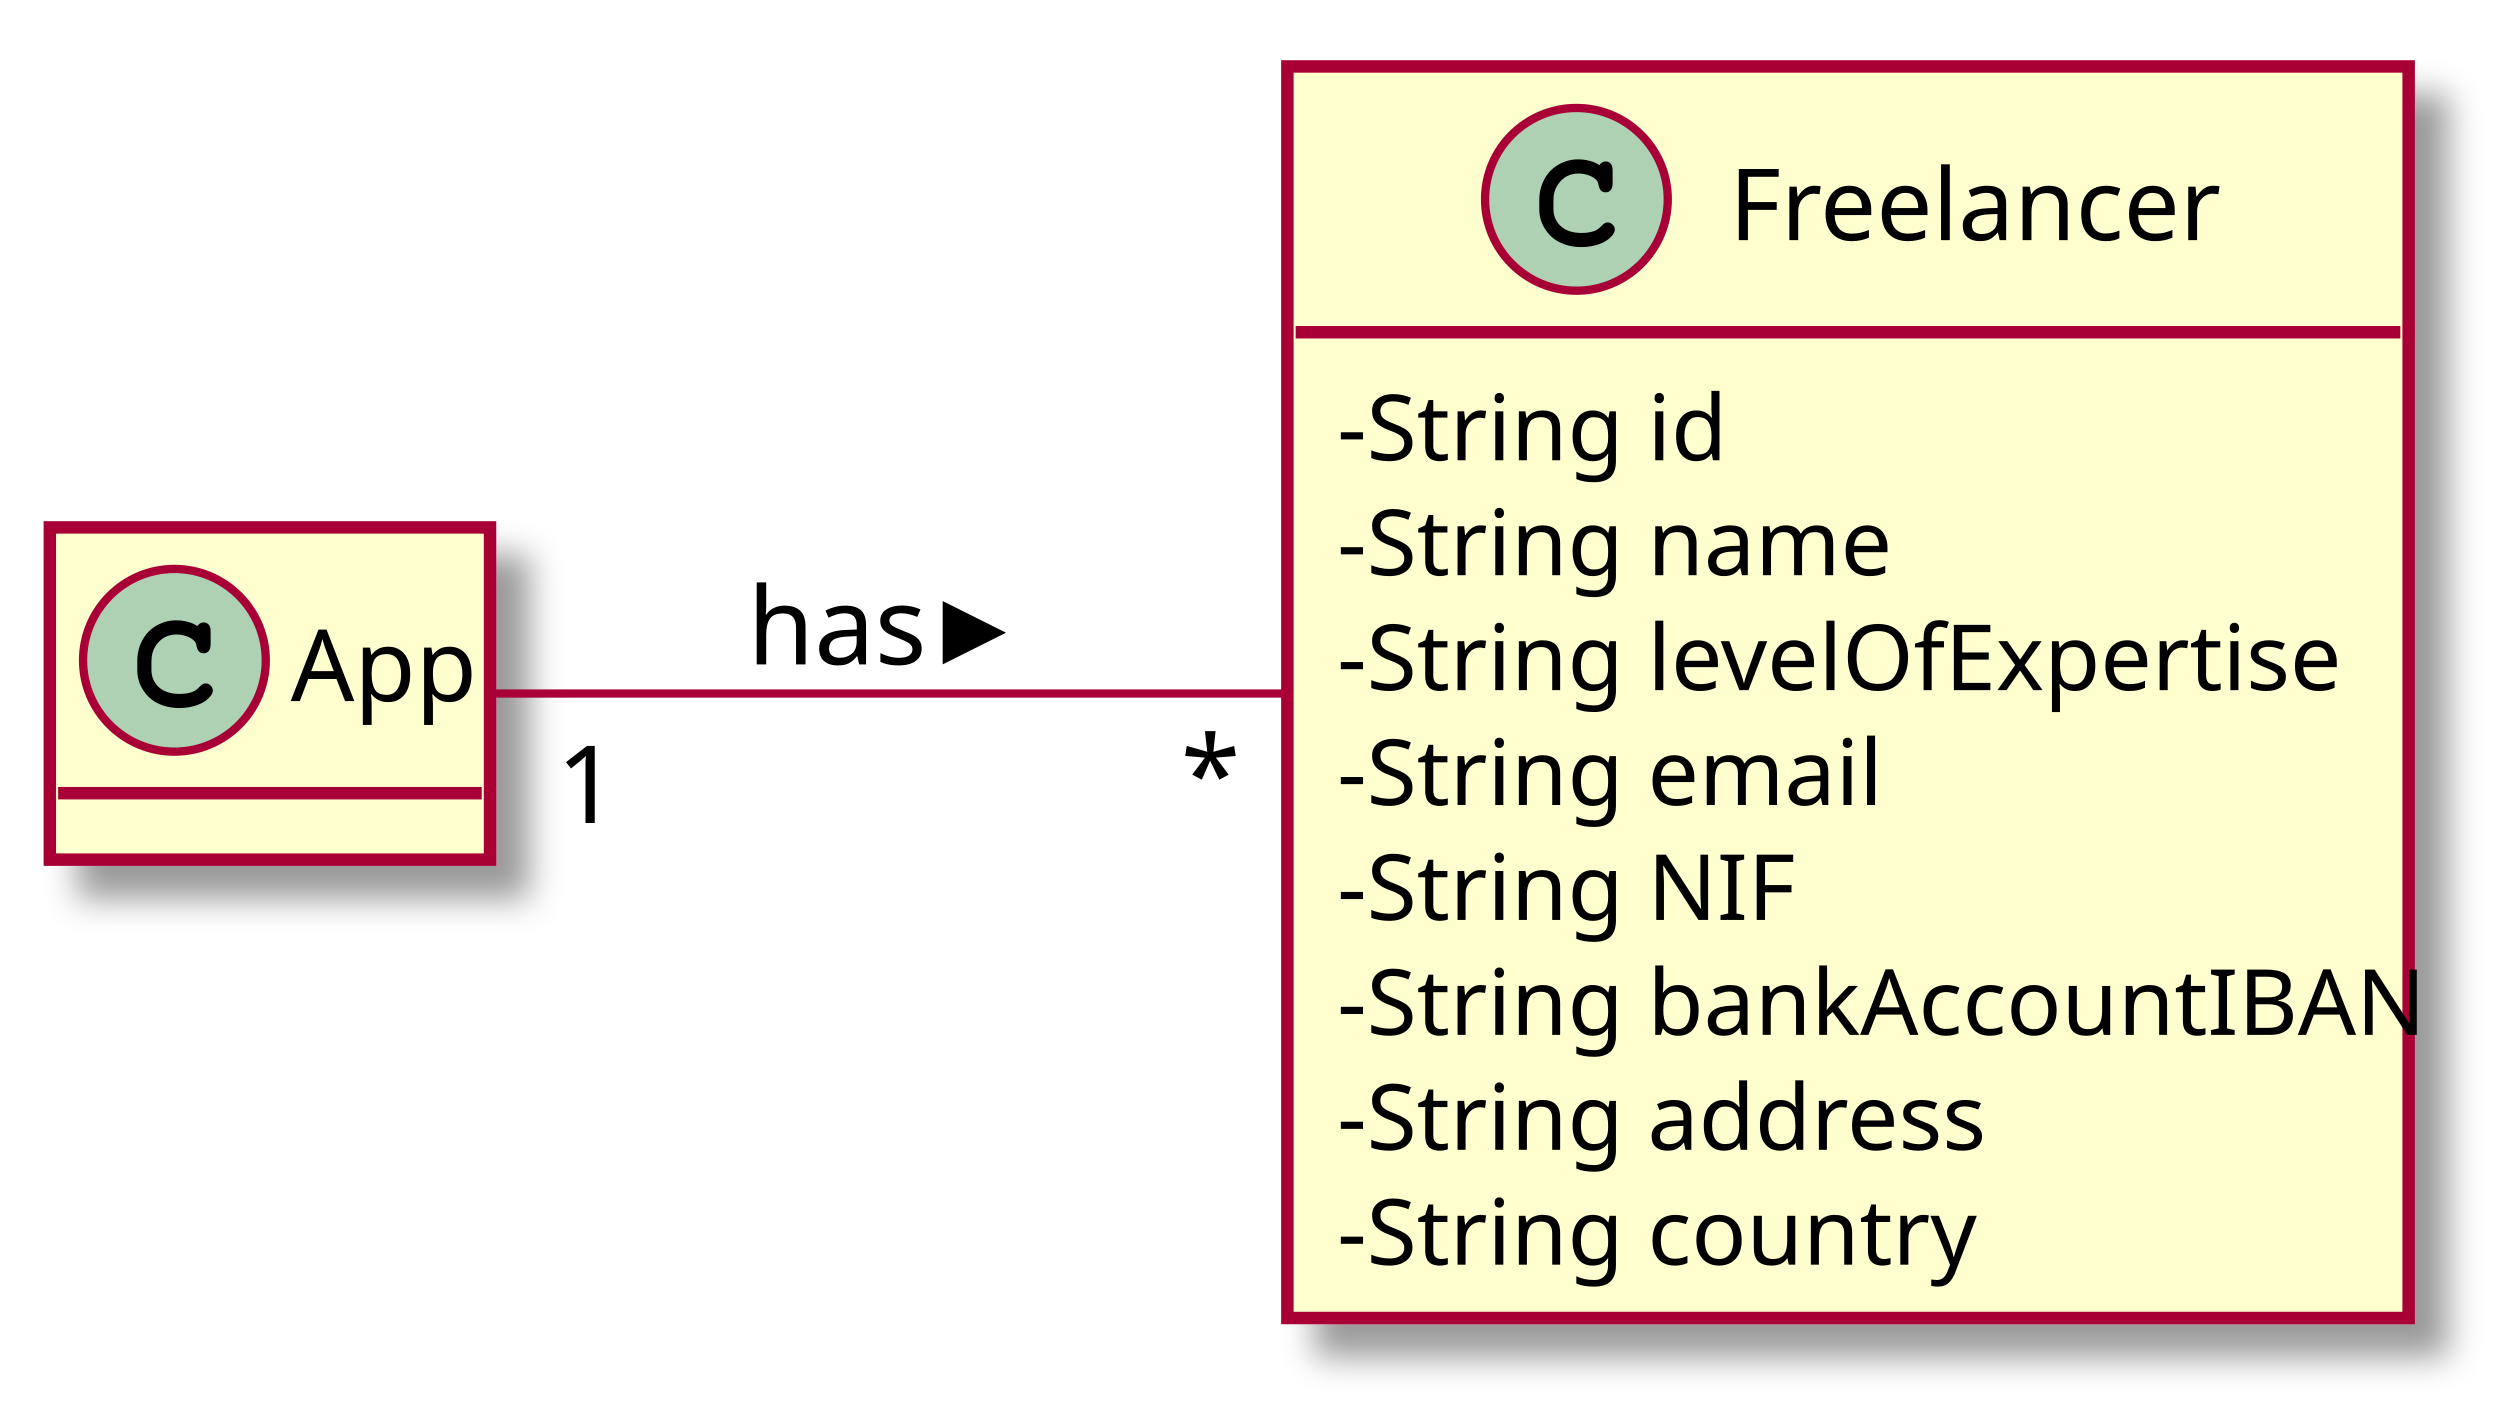
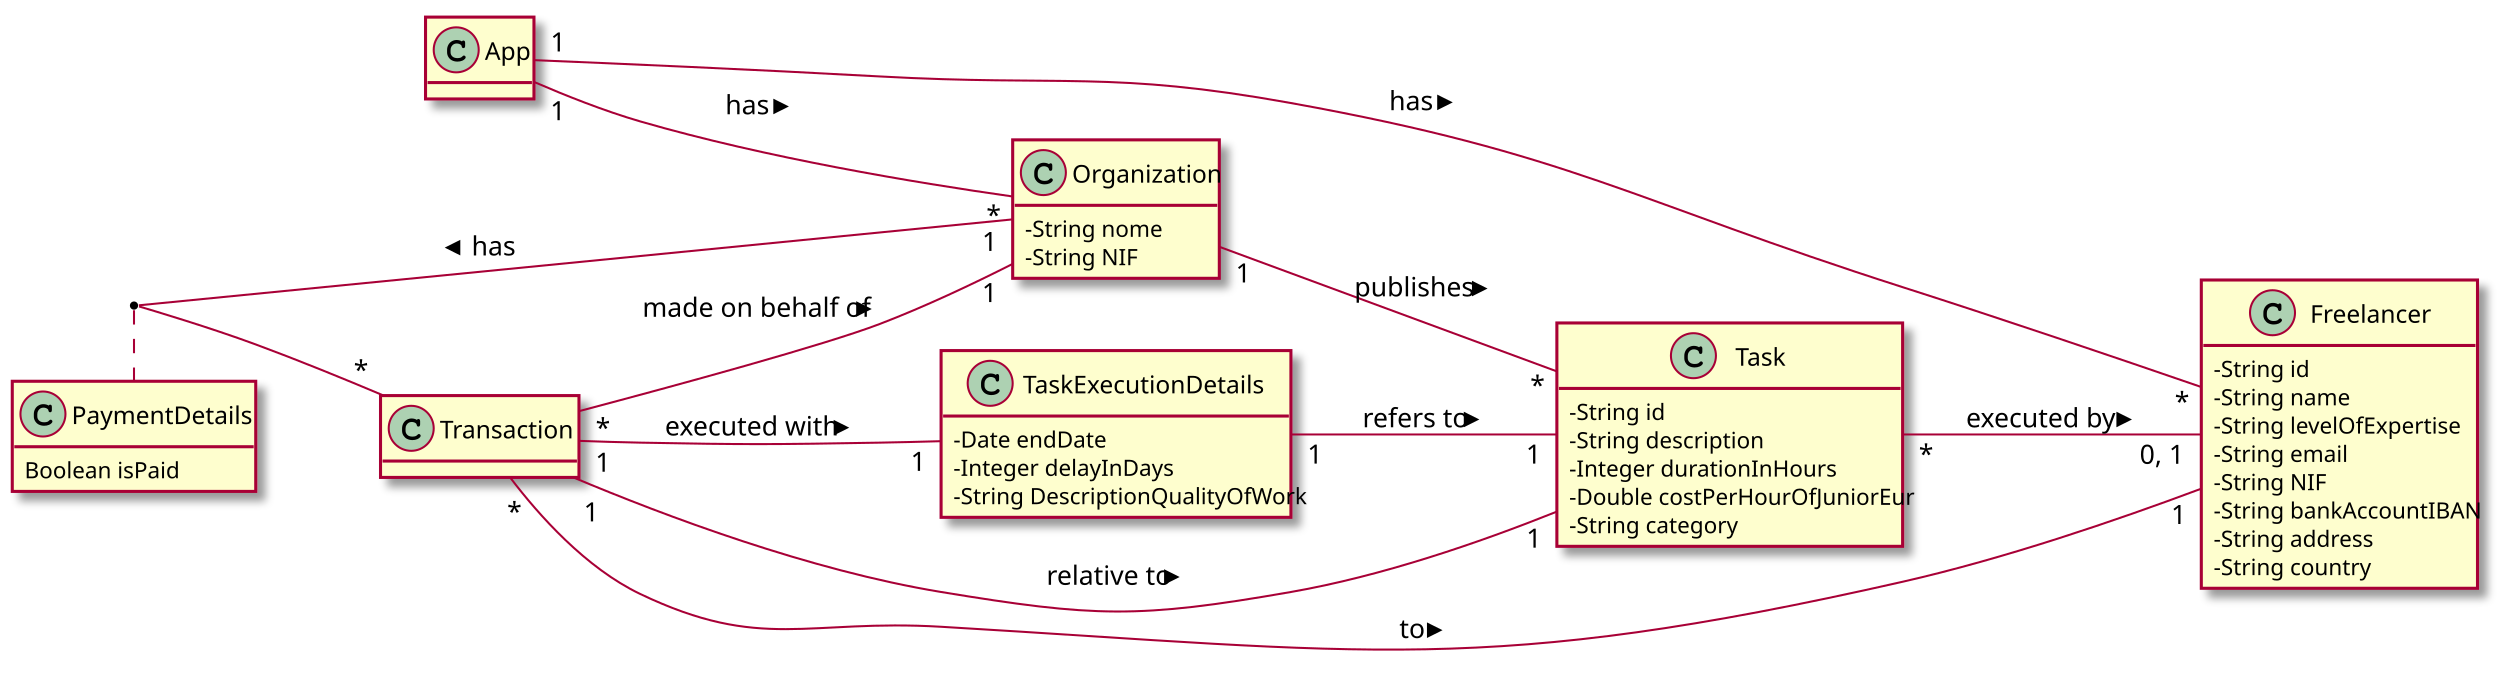
- <svg xmlns="http://www.w3.org/2000/svg" contentScriptType="application/ecmascript" contentStyleType="text/css" height="169px" preserveAspectRatio="none" style="width:301px;height:169px;" version="1.1" viewBox="0 0 301 169" width="301px" zoomAndPan="magnify">
+ <svg xmlns="http://www.w3.org/2000/svg" contentScriptType="application/ecmascript" contentStyleType="text/css" height="342px" preserveAspectRatio="none" style="width:1222px;height:342px;" version="1.1" viewBox="0 0 1222 342" width="1222px" zoomAndPan="magnify">
  <defs>
-     <filter height="300%" id="foo4ribbkw4uz" width="300%" x="-1" y="-1">
+     <filter height="300%" id="fg2498dis324" width="300%" x="-1" y="-1">
      <feGaussianBlur result="blurOut" stdDeviation="2.0" />
      <feColorMatrix in="blurOut" result="blurOut2" type="matrix" values="0 0 0 0 0 0 0 0 0 0 0 0 0 0 0 0 0 0 .4 0" />
      <feOffset dx="4.0" dy="4.0" in="blurOut2" result="blurOut3" />
      <feBlend in="SourceGraphic" in2="blurOut3" mode="normal" />
    </filter>
  </defs>
  <g>
-     <rect fill="#FEFECE" filter="url(#foo4ribbkw4uz)" height="40" id="App" style="stroke: #A80036; stroke-width: 1.5;" width="53" x="6" y="63.5" />
-     <ellipse cx="21" cy="79.5" fill="#ADD1B2" rx="11" ry="11" style="stroke: #A80036; stroke-width: 1.0;" />
-     <path d="M23.766,75.375 Q23.922,75.156 24.109,75.047 Q24.297,74.938 24.516,74.938 Q24.891,74.938 25.125,75.203 Q25.359,75.453 25.359,76.062 L25.359,77.516 Q25.359,78.125 25.125,78.391 Q24.891,78.656 24.516,78.656 Q24.172,78.656 23.969,78.453 Q23.766,78.266 23.656,77.75 Q23.609,77.391 23.422,77.203 Q23.094,76.828 22.484,76.609 Q21.875,76.391 21.25,76.391 Q20.484,76.391 19.844,76.719 Q19.219,77.047 18.719,77.797 Q18.234,78.547 18.234,79.578 L18.234,80.672 Q18.234,81.906 19.125,82.734 Q20.016,83.547 21.609,83.547 Q22.547,83.547 23.203,83.297 Q23.594,83.141 24.016,82.703 Q24.281,82.438 24.422,82.359 Q24.578,82.281 24.781,82.281 Q25.109,82.281 25.359,82.547 Q25.625,82.797 25.625,83.141 Q25.625,83.484 25.281,83.891 Q24.781,84.469 23.984,84.797 Q22.906,85.25 21.609,85.25 Q20.094,85.25 18.891,84.625 Q17.906,84.125 17.219,83.062 Q16.531,81.984 16.531,80.703 L16.531,79.547 Q16.531,78.219 17.141,77.078 Q17.766,75.922 18.859,75.312 Q19.953,74.688 21.188,74.688 Q21.922,74.688 22.562,74.859 Q23.219,75.016 23.766,75.375 Z " />
-     <text fill="#000000" font-family="sans-serif" font-size="12" lengthAdjust="spacingAndGlyphs" textLength="21" x="35" y="84.41">App</text>
-     <line style="stroke: #A80036; stroke-width: 1.5;" x1="7" x2="58" y1="95.5" y2="95.5" />
-     <rect fill="#FEFECE" filter="url(#foo4ribbkw4uz)" height="150.688" id="Freelancer" style="stroke: #A80036; stroke-width: 1.5;" width="135" x="155" y="8" />
-     <ellipse cx="189.8" cy="24" fill="#ADD1B2" rx="11" ry="11" style="stroke: #A80036; stroke-width: 1.0;" />
-     <path d="M192.566,19.875 Q192.722,19.656 192.909,19.547 Q193.097,19.438 193.316,19.438 Q193.691,19.438 193.925,19.703 Q194.159,19.953 194.159,20.562 L194.159,22.016 Q194.159,22.625 193.925,22.891 Q193.691,23.156 193.316,23.156 Q192.972,23.156 192.769,22.953 Q192.566,22.766 192.456,22.25 Q192.409,21.891 192.222,21.703 Q191.894,21.328 191.284,21.109 Q190.675,20.891 190.05,20.891 Q189.284,20.891 188.644,21.219 Q188.019,21.547 187.519,22.297 Q187.034,23.047 187.034,24.078 L187.034,25.172 Q187.034,26.406 187.925,27.234 Q188.816,28.047 190.409,28.047 Q191.347,28.047 192.003,27.797 Q192.394,27.641 192.816,27.203 Q193.081,26.938 193.222,26.859 Q193.378,26.781 193.581,26.781 Q193.909,26.781 194.159,27.047 Q194.425,27.297 194.425,27.641 Q194.425,27.984 194.081,28.391 Q193.581,28.969 192.784,29.297 Q191.706,29.75 190.409,29.75 Q188.894,29.75 187.691,29.125 Q186.706,28.625 186.019,27.562 Q185.331,26.484 185.331,25.203 L185.331,24.047 Q185.331,22.719 185.941,21.578 Q186.566,20.422 187.659,19.812 Q188.753,19.188 189.988,19.188 Q190.722,19.188 191.363,19.359 Q192.019,19.516 192.566,19.875 Z " />
-     <text fill="#000000" font-family="sans-serif" font-size="12" lengthAdjust="spacingAndGlyphs" textLength="59" x="208.2" y="28.91">Freelancer</text>
-     <line style="stroke: #A80036; stroke-width: 1.5;" x1="156" x2="289" y1="40" y2="40" />
-     <text fill="#000000" font-family="sans-serif" font-size="11" lengthAdjust="spacingAndGlyphs" textLength="43" x="161" y="55.419">-String id</text>
-     <text fill="#000000" font-family="sans-serif" font-size="11" lengthAdjust="spacingAndGlyphs" textLength="61" x="161" y="69.255">-String name</text>
-     <text fill="#000000" font-family="sans-serif" font-size="11" lengthAdjust="spacingAndGlyphs" textLength="114" x="161" y="83.091">-String levelOfExpertise</text>
-     <text fill="#000000" font-family="sans-serif" font-size="11" lengthAdjust="spacingAndGlyphs" textLength="59" x="161" y="96.927">-String email</text>
-     <text fill="#000000" font-family="sans-serif" font-size="11" lengthAdjust="spacingAndGlyphs" textLength="50" x="161" y="110.763">-String NIF</text>
-     <text fill="#000000" font-family="sans-serif" font-size="11" lengthAdjust="spacingAndGlyphs" textLength="123" x="161" y="124.599">-String bankAccountIBAN</text>
-     <text fill="#000000" font-family="sans-serif" font-size="11" lengthAdjust="spacingAndGlyphs" textLength="75" x="161" y="138.435">-String address</text>
-     <text fill="#000000" font-family="sans-serif" font-size="11" lengthAdjust="spacingAndGlyphs" textLength="72" x="161" y="152.27">-String country</text>
-     <path d="M59.246,83.5 C83.784,83.5 121.784,83.5 154.842,83.5 " fill="none" id="App-Freelancer" style="stroke: #A80036; stroke-width: 1.0;" />
-     <text fill="#000000" font-family="sans-serif" font-size="13" lengthAdjust="spacingAndGlyphs" textLength="21" x="90" y="79.995">has</text>
-     <polygon fill="#000000" points="114,73.176,120,76.176,114,79.176,114,73.176" style="stroke: #000000; stroke-width: 1.0;" />
-     <text fill="#000000" font-family="sans-serif" font-size="13" lengthAdjust="spacingAndGlyphs" textLength="7" x="66.997" y="99.09">1</text>
-     <text fill="#000000" font-family="sans-serif" font-size="13" lengthAdjust="spacingAndGlyphs" textLength="5" x="142.168" y="97.906">*</text>
+     <rect fill="#FEFECE" filter="url(#fg2498dis324)" height="40" id="App" style="stroke: #A80036; stroke-width: 1.5;" width="53" x="208" y="8.364" />
+     <ellipse cx="223" cy="24.364" fill="#ADD1B2" rx="11" ry="11" style="stroke: #A80036; stroke-width: 1.0;" />
+     <path d="M225.766,20.239 Q225.922,20.02 226.109,19.911 Q226.297,19.802 226.516,19.802 Q226.891,19.802 227.125,20.067 Q227.359,20.317 227.359,20.927 L227.359,22.38 Q227.359,22.989 227.125,23.255 Q226.891,23.52 226.516,23.52 Q226.172,23.52 225.969,23.317 Q225.766,23.13 225.656,22.614 Q225.609,22.255 225.422,22.067 Q225.094,21.692 224.484,21.473 Q223.875,21.255 223.25,21.255 Q222.484,21.255 221.844,21.583 Q221.219,21.911 220.719,22.661 Q220.234,23.411 220.234,24.442 L220.234,25.536 Q220.234,26.77 221.125,27.598 Q222.016,28.411 223.609,28.411 Q224.547,28.411 225.203,28.161 Q225.594,28.005 226.016,27.567 Q226.281,27.302 226.422,27.223 Q226.578,27.145 226.781,27.145 Q227.109,27.145 227.359,27.411 Q227.625,27.661 227.625,28.005 Q227.625,28.348 227.281,28.755 Q226.781,29.333 225.984,29.661 Q224.906,30.114 223.609,30.114 Q222.094,30.114 220.891,29.489 Q219.906,28.989 219.219,27.927 Q218.531,26.848 218.531,25.567 L218.531,24.411 Q218.531,23.083 219.141,21.942 Q219.766,20.786 220.859,20.177 Q221.953,19.552 223.188,19.552 Q223.922,19.552 224.562,19.723 Q225.219,19.88 225.766,20.239 Z " />
+     <text fill="#000000" font-family="sans-serif" font-size="12" lengthAdjust="spacingAndGlyphs" textLength="21" x="237" y="29.274">App</text>
+     <line style="stroke: #A80036; stroke-width: 1.5;" x1="209" x2="260" y1="40.364" y2="40.364" />
+     <rect fill="#FEFECE" filter="url(#fg2498dis324)" height="67.672" id="Organization" style="stroke: #A80036; stroke-width: 1.5;" width="101" x="495" y="68.364" />
+     <ellipse cx="510" cy="84.364" fill="#ADD1B2" rx="11" ry="11" style="stroke: #A80036; stroke-width: 1.0;" />
+     <path d="M512.766,80.239 Q512.922,80.02 513.109,79.911 Q513.297,79.802 513.516,79.802 Q513.891,79.802 514.125,80.067 Q514.359,80.317 514.359,80.927 L514.359,82.38 Q514.359,82.989 514.125,83.255 Q513.891,83.52 513.516,83.52 Q513.172,83.52 512.969,83.317 Q512.766,83.13 512.656,82.614 Q512.609,82.255 512.422,82.067 Q512.094,81.692 511.484,81.473 Q510.875,81.255 510.25,81.255 Q509.484,81.255 508.844,81.583 Q508.219,81.911 507.719,82.661 Q507.234,83.411 507.234,84.442 L507.234,85.536 Q507.234,86.77 508.125,87.598 Q509.016,88.411 510.609,88.411 Q511.547,88.411 512.203,88.161 Q512.594,88.005 513.016,87.567 Q513.281,87.302 513.422,87.223 Q513.578,87.145 513.781,87.145 Q514.109,87.145 514.359,87.411 Q514.625,87.661 514.625,88.005 Q514.625,88.348 514.281,88.755 Q513.781,89.333 512.984,89.661 Q511.906,90.114 510.609,90.114 Q509.094,90.114 507.891,89.489 Q506.906,88.989 506.219,87.927 Q505.531,86.848 505.531,85.567 L505.531,84.411 Q505.531,83.083 506.141,81.942 Q506.766,80.786 507.859,80.177 Q508.953,79.552 510.188,79.552 Q510.922,79.552 511.562,79.723 Q512.219,79.88 512.766,80.239 Z " />
+     <text fill="#000000" font-family="sans-serif" font-size="12" lengthAdjust="spacingAndGlyphs" textLength="69" x="524" y="89.274">Organization</text>
+     <line style="stroke: #A80036; stroke-width: 1.5;" x1="496" x2="595" y1="100.364" y2="100.364" />
+     <text fill="#000000" font-family="sans-serif" font-size="11" lengthAdjust="spacingAndGlyphs" textLength="61" x="501" y="115.783">-String nome</text>
+     <text fill="#000000" font-family="sans-serif" font-size="11" lengthAdjust="spacingAndGlyphs" textLength="50" x="501" y="129.619">-String NIF</text>
+     <rect fill="#FEFECE" filter="url(#fg2498dis324)" height="40" id="Transaction" style="stroke: #A80036; stroke-width: 1.5;" width="97" x="186" y="193.364" />
+     <ellipse cx="201" cy="209.364" fill="#ADD1B2" rx="11" ry="11" style="stroke: #A80036; stroke-width: 1.0;" />
+     <path d="M203.766,205.239 Q203.922,205.02 204.109,204.911 Q204.297,204.802 204.516,204.802 Q204.891,204.802 205.125,205.067 Q205.359,205.317 205.359,205.927 L205.359,207.38 Q205.359,207.989 205.125,208.255 Q204.891,208.52 204.516,208.52 Q204.172,208.52 203.969,208.317 Q203.766,208.13 203.656,207.614 Q203.609,207.255 203.422,207.067 Q203.094,206.692 202.484,206.473 Q201.875,206.255 201.25,206.255 Q200.484,206.255 199.844,206.583 Q199.219,206.911 198.719,207.661 Q198.234,208.411 198.234,209.442 L198.234,210.536 Q198.234,211.77 199.125,212.598 Q200.016,213.411 201.609,213.411 Q202.547,213.411 203.203,213.161 Q203.594,213.005 204.016,212.567 Q204.281,212.302 204.422,212.223 Q204.578,212.145 204.781,212.145 Q205.109,212.145 205.359,212.411 Q205.625,212.661 205.625,213.005 Q205.625,213.348 205.281,213.755 Q204.781,214.333 203.984,214.661 Q202.906,215.114 201.609,215.114 Q200.094,215.114 198.891,214.489 Q197.906,213.989 197.219,212.927 Q196.531,211.848 196.531,210.567 L196.531,209.411 Q196.531,208.083 197.141,206.942 Q197.766,205.786 198.859,205.177 Q199.953,204.552 201.188,204.552 Q201.922,204.552 202.562,204.723 Q203.219,204.88 203.766,205.239 Z " />
+     <text fill="#000000" font-family="sans-serif" font-size="12" lengthAdjust="spacingAndGlyphs" textLength="65" x="215" y="214.274">Transaction</text>
+     <line style="stroke: #A80036; stroke-width: 1.5;" x1="187" x2="282" y1="225.364" y2="225.364" />
+     <rect fill="#FEFECE" filter="url(#fg2498dis324)" height="109.18" id="Task" style="stroke: #A80036; stroke-width: 1.5;" width="169" x="761" y="157.864" />
+     <ellipse cx="827.75" cy="173.864" fill="#ADD1B2" rx="11" ry="11" style="stroke: #A80036; stroke-width: 1.0;" />
+     <path d="M830.516,169.739 Q830.672,169.52 830.859,169.411 Q831.047,169.302 831.266,169.302 Q831.641,169.302 831.875,169.567 Q832.109,169.817 832.109,170.427 L832.109,171.88 Q832.109,172.489 831.875,172.755 Q831.641,173.02 831.266,173.02 Q830.922,173.02 830.719,172.817 Q830.516,172.63 830.406,172.114 Q830.359,171.755 830.172,171.567 Q829.844,171.192 829.234,170.973 Q828.625,170.755 828,170.755 Q827.234,170.755 826.594,171.083 Q825.969,171.411 825.469,172.161 Q824.984,172.911 824.984,173.942 L824.984,175.036 Q824.984,176.27 825.875,177.098 Q826.766,177.911 828.359,177.911 Q829.297,177.911 829.953,177.661 Q830.344,177.505 830.766,177.067 Q831.031,176.802 831.172,176.723 Q831.328,176.645 831.531,176.645 Q831.859,176.645 832.109,176.911 Q832.375,177.161 832.375,177.505 Q832.375,177.848 832.031,178.255 Q831.531,178.833 830.734,179.161 Q829.656,179.614 828.359,179.614 Q826.844,179.614 825.641,178.989 Q824.656,178.489 823.969,177.427 Q823.281,176.348 823.281,175.067 L823.281,173.911 Q823.281,172.583 823.891,171.442 Q824.516,170.286 825.609,169.677 Q826.703,169.052 827.938,169.052 Q828.672,169.052 829.312,169.223 Q829.969,169.38 830.516,169.739 Z " />
+     <text fill="#000000" font-family="sans-serif" font-size="12" lengthAdjust="spacingAndGlyphs" textLength="27" x="848.25" y="178.774">Task</text>
+     <line style="stroke: #A80036; stroke-width: 1.5;" x1="762" x2="929" y1="189.864" y2="189.864" />
+     <text fill="#000000" font-family="sans-serif" font-size="11" lengthAdjust="spacingAndGlyphs" textLength="43" x="767" y="205.283">-String id</text>
+     <text fill="#000000" font-family="sans-serif" font-size="11" lengthAdjust="spacingAndGlyphs" textLength="88" x="767" y="219.119">-String description</text>
+     <text fill="#000000" font-family="sans-serif" font-size="11" lengthAdjust="spacingAndGlyphs" textLength="116" x="767" y="232.955">-Integer durationInHours</text>
+     <text fill="#000000" font-family="sans-serif" font-size="11" lengthAdjust="spacingAndGlyphs" textLength="157" x="767" y="246.791">-Double costPerHourOfJuniorEur</text>
+     <text fill="#000000" font-family="sans-serif" font-size="11" lengthAdjust="spacingAndGlyphs" textLength="78" x="767" y="260.627">-String category</text>
+     <rect fill="#FEFECE" filter="url(#fg2498dis324)" height="53.836" id="PaymentDetails" style="stroke: #A80036; stroke-width: 1.5;" width="119" x="6" y="186.364" />
+     <ellipse cx="21" cy="202.364" fill="#ADD1B2" rx="11" ry="11" style="stroke: #A80036; stroke-width: 1.0;" />
+     <path d="M23.766,198.239 Q23.922,198.02 24.109,197.911 Q24.297,197.802 24.516,197.802 Q24.891,197.802 25.125,198.067 Q25.359,198.317 25.359,198.927 L25.359,200.38 Q25.359,200.989 25.125,201.255 Q24.891,201.52 24.516,201.52 Q24.172,201.52 23.969,201.317 Q23.766,201.13 23.656,200.614 Q23.609,200.255 23.422,200.067 Q23.094,199.692 22.484,199.473 Q21.875,199.255 21.25,199.255 Q20.484,199.255 19.844,199.583 Q19.219,199.911 18.719,200.661 Q18.234,201.411 18.234,202.442 L18.234,203.536 Q18.234,204.77 19.125,205.598 Q20.016,206.411 21.609,206.411 Q22.547,206.411 23.203,206.161 Q23.594,206.005 24.016,205.567 Q24.281,205.302 24.422,205.223 Q24.578,205.145 24.781,205.145 Q25.109,205.145 25.359,205.411 Q25.625,205.661 25.625,206.005 Q25.625,206.348 25.281,206.755 Q24.781,207.333 23.984,207.661 Q22.906,208.114 21.609,208.114 Q20.094,208.114 18.891,207.489 Q17.906,206.989 17.219,205.927 Q16.531,204.848 16.531,203.567 L16.531,202.411 Q16.531,201.083 17.141,199.942 Q17.766,198.786 18.859,198.177 Q19.953,197.552 21.188,197.552 Q21.922,197.552 22.562,197.723 Q23.219,197.88 23.766,198.239 Z " />
+     <text fill="#000000" font-family="sans-serif" font-size="12" lengthAdjust="spacingAndGlyphs" textLength="87" x="35" y="207.274">PaymentDetails</text>
+     <line style="stroke: #A80036; stroke-width: 1.5;" x1="7" x2="124" y1="218.364" y2="218.364" />
+     <text fill="#000000" font-family="sans-serif" font-size="11" lengthAdjust="spacingAndGlyphs" textLength="70" x="12" y="233.783">Boolean isPaid</text>
+     <rect fill="#FEFECE" filter="url(#fg2498dis324)" height="81.508" id="TaskExecutionDetails" style="stroke: #A80036; stroke-width: 1.5;" width="171" x="460" y="171.364" />
+     <ellipse cx="484" cy="187.364" fill="#ADD1B2" rx="11" ry="11" style="stroke: #A80036; stroke-width: 1.0;" />
+     <path d="M486.766,183.239 Q486.922,183.02 487.109,182.911 Q487.297,182.802 487.516,182.802 Q487.891,182.802 488.125,183.067 Q488.359,183.317 488.359,183.927 L488.359,185.38 Q488.359,185.989 488.125,186.255 Q487.891,186.52 487.516,186.52 Q487.172,186.52 486.969,186.317 Q486.766,186.13 486.656,185.614 Q486.609,185.255 486.422,185.067 Q486.094,184.692 485.484,184.473 Q484.875,184.255 484.25,184.255 Q483.484,184.255 482.844,184.583 Q482.219,184.911 481.719,185.661 Q481.234,186.411 481.234,187.442 L481.234,188.536 Q481.234,189.77 482.125,190.598 Q483.016,191.411 484.609,191.411 Q485.547,191.411 486.203,191.161 Q486.594,191.005 487.016,190.567 Q487.281,190.302 487.422,190.223 Q487.578,190.145 487.781,190.145 Q488.109,190.145 488.359,190.411 Q488.625,190.661 488.625,191.005 Q488.625,191.348 488.281,191.755 Q487.781,192.333 486.984,192.661 Q485.906,193.114 484.609,193.114 Q483.094,193.114 481.891,192.489 Q480.906,191.989 480.219,190.927 Q479.531,189.848 479.531,188.567 L479.531,187.411 Q479.531,186.083 480.141,184.942 Q480.766,183.786 481.859,183.177 Q482.953,182.552 484.188,182.552 Q484.922,182.552 485.562,182.723 Q486.219,182.88 486.766,183.239 Z " />
+     <text fill="#000000" font-family="sans-serif" font-size="12" lengthAdjust="spacingAndGlyphs" textLength="119" x="500" y="192.274">TaskExecutionDetails</text>
+     <line style="stroke: #A80036; stroke-width: 1.5;" x1="461" x2="630" y1="203.364" y2="203.364" />
+     <text fill="#000000" font-family="sans-serif" font-size="11" lengthAdjust="spacingAndGlyphs" textLength="69" x="466" y="218.783">-Date endDate</text>
+     <text fill="#000000" font-family="sans-serif" font-size="11" lengthAdjust="spacingAndGlyphs" textLength="99" x="466" y="232.619">-Integer delayInDays</text>
+     <text fill="#000000" font-family="sans-serif" font-size="11" lengthAdjust="spacingAndGlyphs" textLength="159" x="466" y="246.455">-String DescriptionQualityOfWork</text>
+     <rect fill="#FEFECE" filter="url(#fg2498dis324)" height="150.688" id="Freelancer" style="stroke: #A80036; stroke-width: 1.5;" width="135" x="1076" y="136.864" />
+     <ellipse cx="1110.8" cy="152.864" fill="#ADD1B2" rx="11" ry="11" style="stroke: #A80036; stroke-width: 1.0;" />
+     <path d="M1113.566,148.739 Q1113.722,148.52 1113.909,148.411 Q1114.097,148.302 1114.316,148.302 Q1114.691,148.302 1114.925,148.567 Q1115.159,148.817 1115.159,149.427 L1115.159,150.88 Q1115.159,151.489 1114.925,151.755 Q1114.691,152.02 1114.316,152.02 Q1113.972,152.02 1113.769,151.817 Q1113.566,151.63 1113.456,151.114 Q1113.409,150.755 1113.222,150.567 Q1112.894,150.192 1112.284,149.973 Q1111.675,149.755 1111.05,149.755 Q1110.284,149.755 1109.644,150.083 Q1109.019,150.411 1108.519,151.161 Q1108.034,151.911 1108.034,152.942 L1108.034,154.036 Q1108.034,155.27 1108.925,156.098 Q1109.816,156.911 1111.409,156.911 Q1112.347,156.911 1113.003,156.661 Q1113.394,156.505 1113.816,156.067 Q1114.081,155.802 1114.222,155.723 Q1114.378,155.645 1114.581,155.645 Q1114.909,155.645 1115.159,155.911 Q1115.425,156.161 1115.425,156.505 Q1115.425,156.848 1115.081,157.255 Q1114.581,157.833 1113.784,158.161 Q1112.706,158.614 1111.409,158.614 Q1109.894,158.614 1108.691,157.989 Q1107.706,157.489 1107.019,156.427 Q1106.331,155.348 1106.331,154.067 L1106.331,152.911 Q1106.331,151.583 1106.941,150.442 Q1107.566,149.286 1108.659,148.677 Q1109.753,148.052 1110.987,148.052 Q1111.722,148.052 1112.362,148.223 Q1113.019,148.38 1113.566,148.739 Z " />
+     <text fill="#000000" font-family="sans-serif" font-size="12" lengthAdjust="spacingAndGlyphs" textLength="59" x="1129.2" y="157.774">Freelancer</text>
+     <line style="stroke: #A80036; stroke-width: 1.5;" x1="1077" x2="1210" y1="168.864" y2="168.864" />
+     <text fill="#000000" font-family="sans-serif" font-size="11" lengthAdjust="spacingAndGlyphs" textLength="43" x="1082" y="184.283">-String id</text>
+     <text fill="#000000" font-family="sans-serif" font-size="11" lengthAdjust="spacingAndGlyphs" textLength="61" x="1082" y="198.119">-String name</text>
+     <text fill="#000000" font-family="sans-serif" font-size="11" lengthAdjust="spacingAndGlyphs" textLength="114" x="1082" y="211.955">-String levelOfExpertise</text>
+     <text fill="#000000" font-family="sans-serif" font-size="11" lengthAdjust="spacingAndGlyphs" textLength="59" x="1082" y="225.791">-String email</text>
+     <text fill="#000000" font-family="sans-serif" font-size="11" lengthAdjust="spacingAndGlyphs" textLength="50" x="1082" y="239.627">-String NIF</text>
+     <text fill="#000000" font-family="sans-serif" font-size="11" lengthAdjust="spacingAndGlyphs" textLength="123" x="1082" y="253.463">-String bankAccountIBAN</text>
+     <text fill="#000000" font-family="sans-serif" font-size="11" lengthAdjust="spacingAndGlyphs" textLength="75" x="1082" y="267.299">-String address</text>
+     <text fill="#000000" font-family="sans-serif" font-size="11" lengthAdjust="spacingAndGlyphs" textLength="72" x="1082" y="281.135">-String country</text>
+     <ellipse cx="65.5" cy="149.364" fill="#000000" rx="2" ry="2" style="stroke: none; stroke-width: 1.0;" />
+     <path d="M280.384,233.427 C324.922,252.158 395.646,278.766 460,289.364 C534.99,301.713 556.135,302.451 631,289.364 C675.151,281.645 722.219,265.584 760.894,250.117 " fill="none" id="Transaction-Task" style="stroke: #A80036; stroke-width: 1.0;" />
+     <text fill="#000000" font-family="sans-serif" font-size="13" lengthAdjust="spacingAndGlyphs" textLength="55" x="511.5" y="285.859">relative to</text>
+     <polygon fill="#000000" points="569.5,279.039,575.5,282.039,569.5,285.039,569.5,279.039" style="stroke: #000000; stroke-width: 1.0;" />
+     <text fill="#000000" font-family="sans-serif" font-size="13" lengthAdjust="spacingAndGlyphs" textLength="7" x="285.305" y="254.864">1</text>
+     <text fill="#000000" font-family="sans-serif" font-size="13" lengthAdjust="spacingAndGlyphs" textLength="7" x="746.047" y="267.694">1</text>
+     <path d="M249.514,233.599 C263.36,251.814 286.297,277.619 313,290.364 C372.311,318.67 394.396,302.476 460,306.364 C668.751,318.733 726.077,330.683 930,284.364 C979.76,273.061 1034.24,254.472 1075.58,239.014 " fill="none" id="Transaction-Freelancer" style="stroke: #A80036; stroke-width: 1.0;" />
+     <text fill="#000000" font-family="sans-serif" font-size="13" lengthAdjust="spacingAndGlyphs" textLength="11" x="684" y="311.859">to</text>
+     <polygon fill="#000000" points="698,305.039,704,308.039,698,311.039,698,305.039" style="stroke: #000000; stroke-width: 1.0;" />
+     <text fill="#000000" font-family="sans-serif" font-size="13" lengthAdjust="spacingAndGlyphs" textLength="5" x="247.877" y="254.729">*</text>
+     <text fill="#000000" font-family="sans-serif" font-size="13" lengthAdjust="spacingAndGlyphs" textLength="7" x="1061.215" y="256.116">1</text>
+     <path d="M283.28,200.906 C331.739,188.083 403.287,168.578 430,158.364 C451.806,150.025 475.085,139.049 494.92,129.025 " fill="none" id="Transaction-Organization" style="stroke: #A80036; stroke-width: 1.0;" />
+     <text fill="#000000" font-family="sans-serif" font-size="13" lengthAdjust="spacingAndGlyphs" textLength="102" x="314" y="154.859">made on behalf of</text>
+     <polygon fill="#000000" points="419,148.04,425,151.04,419,154.04,419,148.04" style="stroke: #000000; stroke-width: 1.0;" />
+     <text fill="#000000" font-family="sans-serif" font-size="13" lengthAdjust="spacingAndGlyphs" textLength="5" x="291.132" y="213.745">*</text>
+     <text fill="#000000" font-family="sans-serif" font-size="13" lengthAdjust="spacingAndGlyphs" textLength="7" x="479.977" y="147.661">1</text>
+     <path d="M283.035,215.495 C292.936,215.857 303.307,216.176 313,216.364 C364.99,217.37 378.008,217.271 430,216.364 C439.645,216.195 449.746,215.947 459.783,215.655 " fill="none" id="Transaction-TaskExecutionDetails" style="stroke: #A80036; stroke-width: 1.0;" />
+     <text fill="#000000" font-family="sans-serif" font-size="13" lengthAdjust="spacingAndGlyphs" textLength="80" x="325" y="212.859">executed with</text>
+     <polygon fill="#000000" points="408,206.04,414,209.04,408,212.04,408,206.04" style="stroke: #000000; stroke-width: 1.0;" />
+     <text fill="#000000" font-family="sans-serif" font-size="13" lengthAdjust="spacingAndGlyphs" textLength="7" x="291.003" y="230.568">1</text>
+     <text fill="#000000" font-family="sans-serif" font-size="13" lengthAdjust="spacingAndGlyphs" textLength="7" x="445.116" y="230.157">1</text>
+     <path d="M631.098,212.364 C671.793,212.364 720.426,212.364 760.979,212.364 " fill="none" id="TaskExecutionDetails-Task" style="stroke: #A80036; stroke-width: 1.0;" />
+     <text fill="#000000" font-family="sans-serif" font-size="13" lengthAdjust="spacingAndGlyphs" textLength="47" x="666" y="208.859">refers to</text>
+     <polygon fill="#000000" points="716,202.04,722,205.04,716,208.04,716,202.04" style="stroke: #000000; stroke-width: 1.0;" />
+     <text fill="#000000" font-family="sans-serif" font-size="13" lengthAdjust="spacingAndGlyphs" textLength="7" x="639.033" y="226.609">1</text>
+     <text fill="#000000" font-family="sans-serif" font-size="13" lengthAdjust="spacingAndGlyphs" textLength="7" x="745.865" y="226.605">1</text>
+     <path d="M596.043,120.651 C640.894,137.207 707.873,161.931 760.99,181.538 " fill="none" id="Organization-Task" style="stroke: #A80036; stroke-width: 1.0;" />
+     <text fill="#000000" font-family="sans-serif" font-size="13" lengthAdjust="spacingAndGlyphs" textLength="55" x="662" y="144.859">publishes</text>
+     <polygon fill="#000000" points="720,138.04,726,141.04,720,144.04,720,138.04" style="stroke: #000000; stroke-width: 1.0;" />
+     <text fill="#000000" font-family="sans-serif" font-size="13" lengthAdjust="spacingAndGlyphs" textLength="7" x="603.981" y="138.057">1</text>
+     <text fill="#000000" font-family="sans-serif" font-size="13" lengthAdjust="spacingAndGlyphs" textLength="5" x="747.969" y="192.937">*</text>
+     <path d="M930.135,212.364 C976.294,212.364 1032.83,212.364 1075.96,212.364 " fill="none" id="Task-Freelancer" style="stroke: #A80036; stroke-width: 1.0;" />
+     <text fill="#000000" font-family="sans-serif" font-size="13" lengthAdjust="spacingAndGlyphs" textLength="71" x="961" y="208.859">executed by</text>
+     <polygon fill="#000000" points="1035,202.04,1041,205.04,1035,208.04,1035,202.04" style="stroke: #000000; stroke-width: 1.0;" />
+     <text fill="#000000" font-family="sans-serif" font-size="13" lengthAdjust="spacingAndGlyphs" textLength="5" x="937.895" y="226.579">*</text>
+     <text fill="#000000" font-family="sans-serif" font-size="13" lengthAdjust="spacingAndGlyphs" textLength="22" x="1045.861" y="226.718">0, 1</text>
+     <path d="M261.239,40.143 C276.112,46.571 295.323,54.241 313,59.364 C374.446,77.171 447.282,89.276 494.617,95.996 " fill="none" id="App-Organization" style="stroke: #A80036; stroke-width: 1.0;" />
+     <text fill="#000000" font-family="sans-serif" font-size="13" lengthAdjust="spacingAndGlyphs" textLength="21" x="354.5" y="55.859">has</text>
+     <polygon fill="#000000" points="378.5,49.04,384.5,52.04,378.5,55.04,378.5,49.04" style="stroke: #000000; stroke-width: 1.0;" />
+     <text fill="#000000" font-family="sans-serif" font-size="13" lengthAdjust="spacingAndGlyphs" textLength="7" x="268.988" y="58.752">1</text>
+     <text fill="#000000" font-family="sans-serif" font-size="13" lengthAdjust="spacingAndGlyphs" textLength="5" x="482.11" y="109.768">*</text>
+     <path d="M261.306,29.407 C298.564,30.947 369.585,34.012 430,37.364 C519.383,42.322 542.902,34.471 631,50.364 C767.574,75.002 797.817,98.09 930,140.364 C978.974,156.026 1033.94,174.679 1075.7,189.075 " fill="none" id="App-Freelancer" style="stroke: #A80036; stroke-width: 1.0;" />
+     <text fill="#000000" font-family="sans-serif" font-size="13" lengthAdjust="spacingAndGlyphs" textLength="21" x="679" y="53.859">has</text>
+     <polygon fill="#000000" points="703,47.04,709,50.04,703,53.04,703,47.04" style="stroke: #000000; stroke-width: 1.0;" />
+     <text fill="#000000" font-family="sans-serif" font-size="13" lengthAdjust="spacingAndGlyphs" textLength="7" x="269.072" y="25.164">1</text>
+     <text fill="#000000" font-family="sans-serif" font-size="13" lengthAdjust="spacingAndGlyphs" textLength="5" x="1063.011" y="200.934">*</text>
+     <path d="M494.964,107.234 C377.487,118.785 90.131,147.04 67.871,149.229 " fill="none" id="Organization-apoint19" style="stroke: #A80036; stroke-width: 1.0;" />
+     <polygon fill="#000000" points="224.5,118.04,218.5,121.04,224.5,124.04,224.5,118.04" style="stroke: #000000; stroke-width: 1.0;" />
+     <text fill="#000000" font-family="sans-serif" font-size="13" lengthAdjust="spacingAndGlyphs" textLength="21" x="230.5" y="124.859">has</text>
+     <text fill="#000000" font-family="sans-serif" font-size="13" lengthAdjust="spacingAndGlyphs" textLength="7" x="480.027" y="122.669">1</text>
+     <path d="M67.962,149.792 C74.601,151.746 102.56,160.081 125,168.364 C145.662,175.99 168.201,185.191 187.356,193.28 " fill="none" id="apoint19-Transaction" style="stroke: #A80036; stroke-width: 1.0;" />
+     <text fill="#000000" font-family="sans-serif" font-size="13" lengthAdjust="spacingAndGlyphs" textLength="5" x="172.893" y="185.455">*</text>
+     <path d="M65.5,151.645 C65.5,163.051 65.5,174.457 65.5,185.864 " fill="none" id="apoint19-PaymentDetails" style="stroke: #A80036; stroke-width: 1.0; stroke-dasharray: 7.0,7.0;" />
  </g>
</svg>
